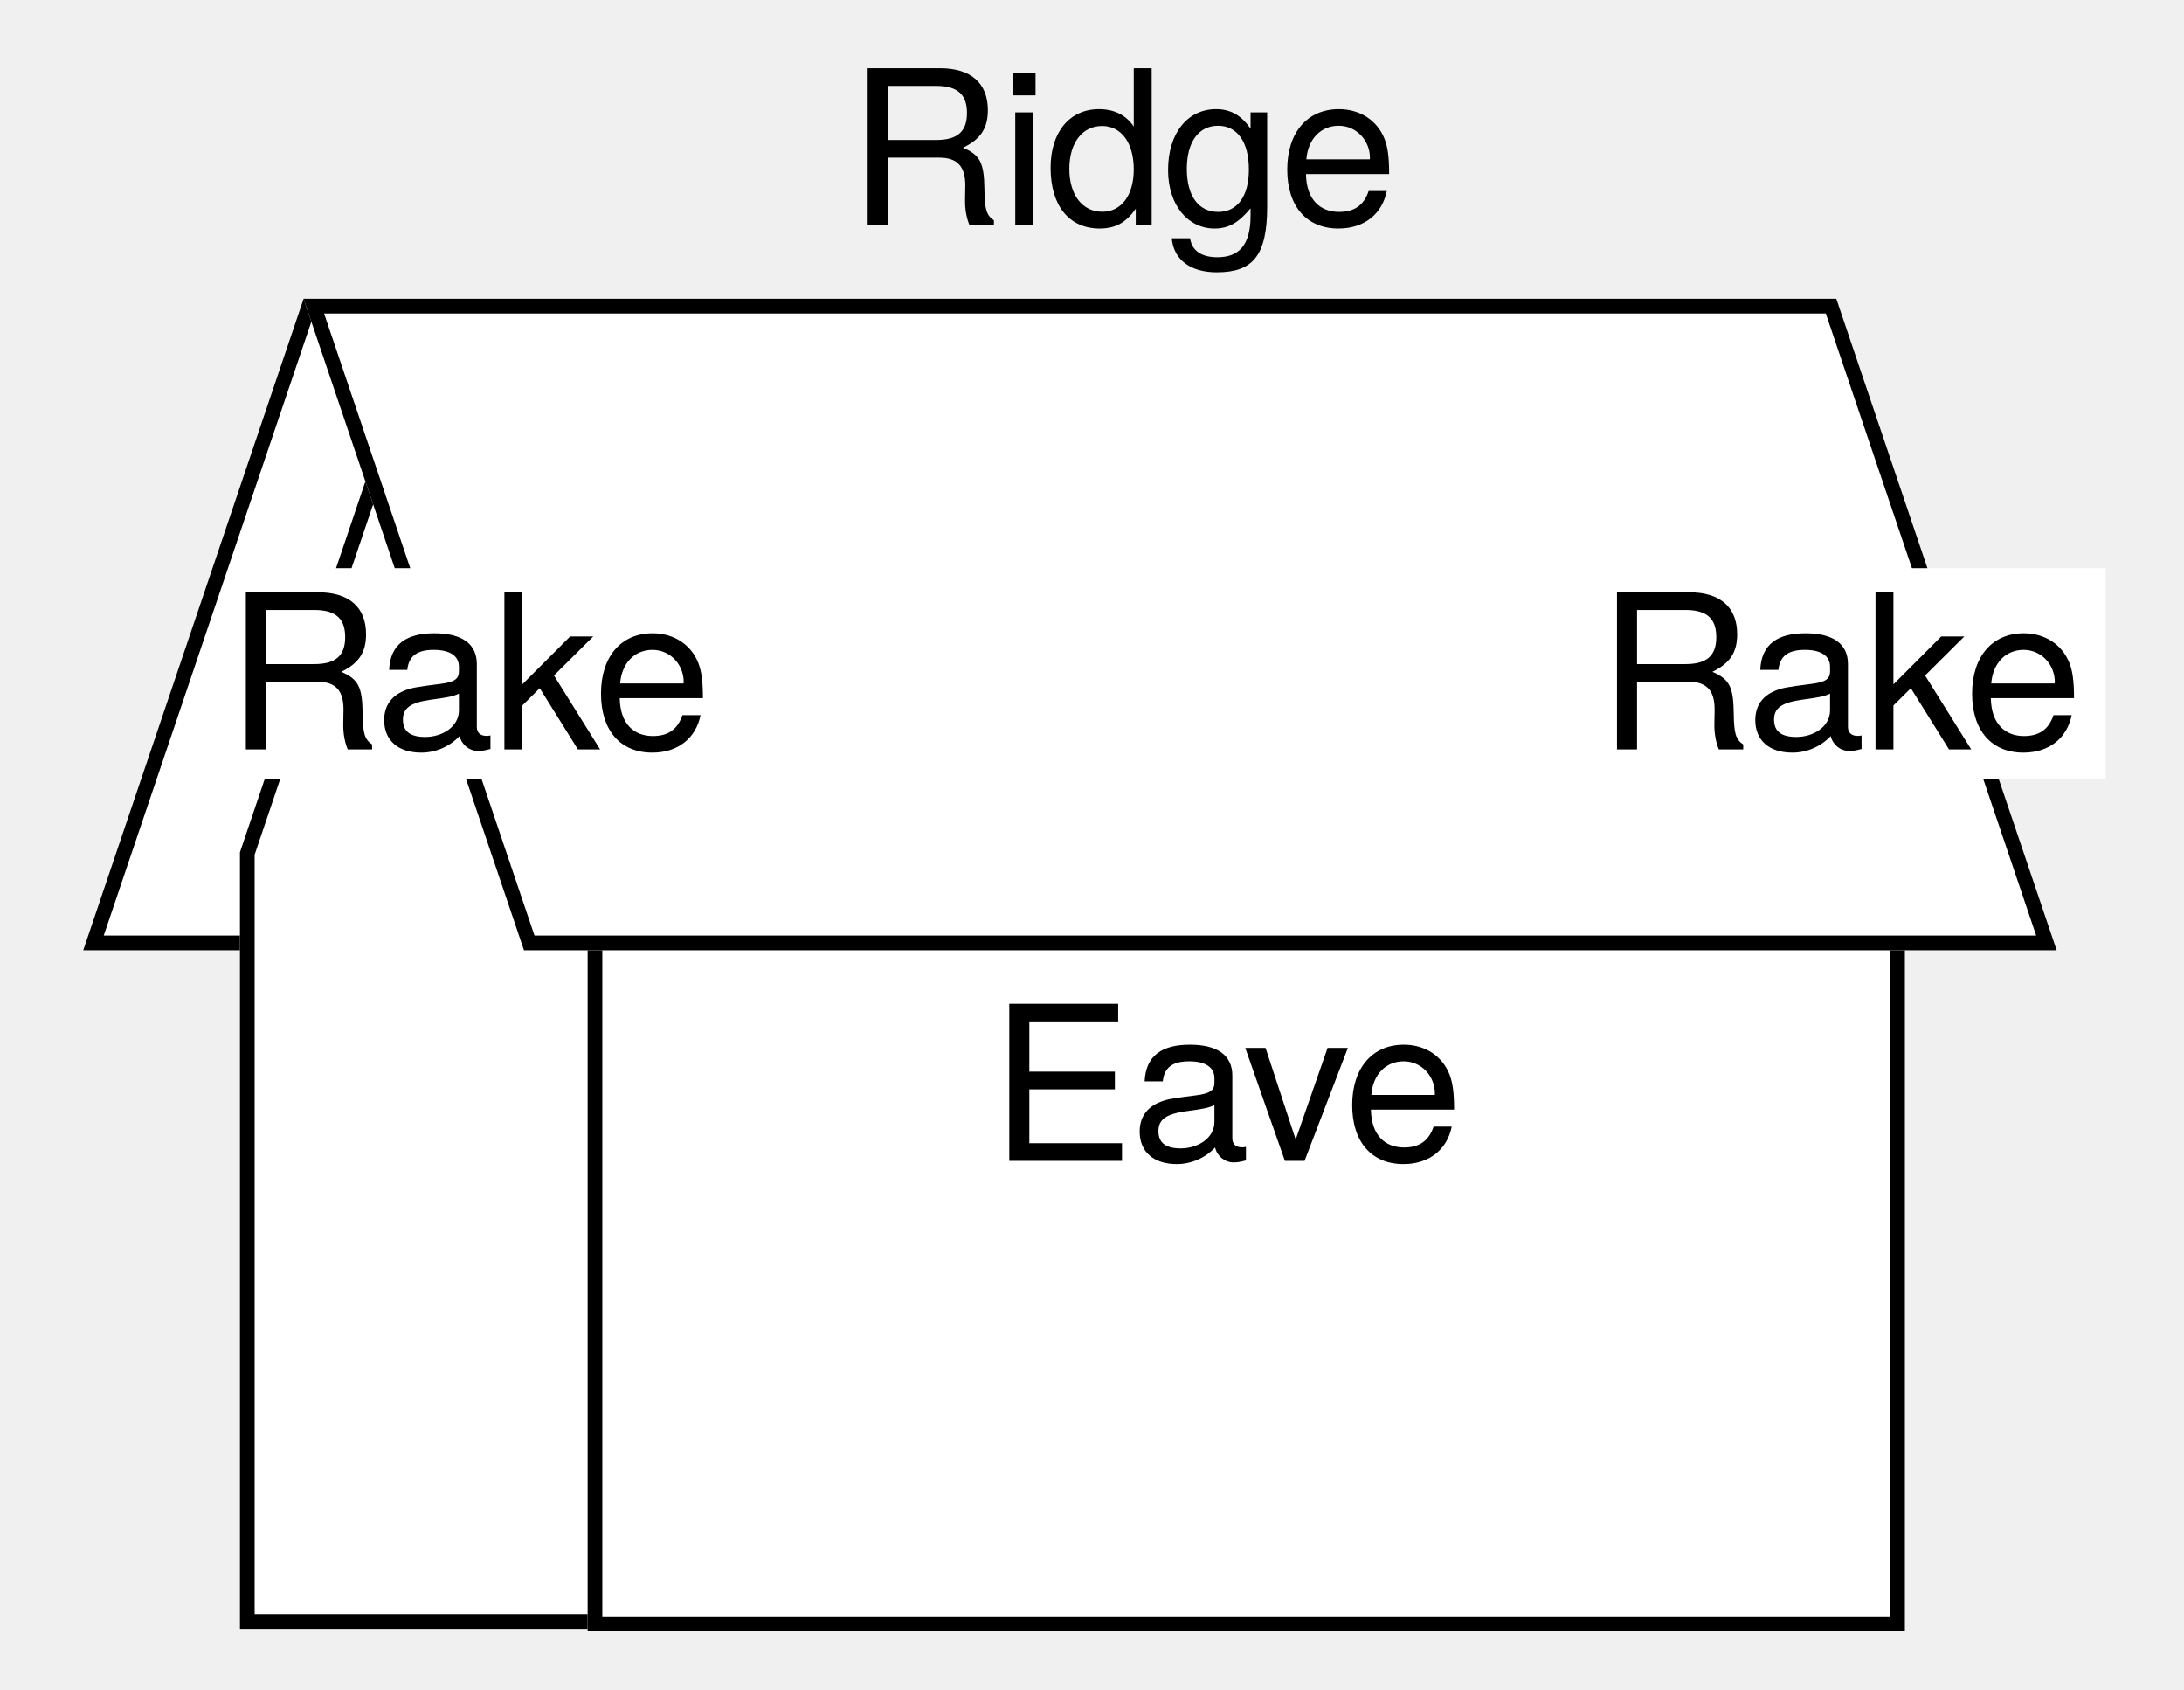
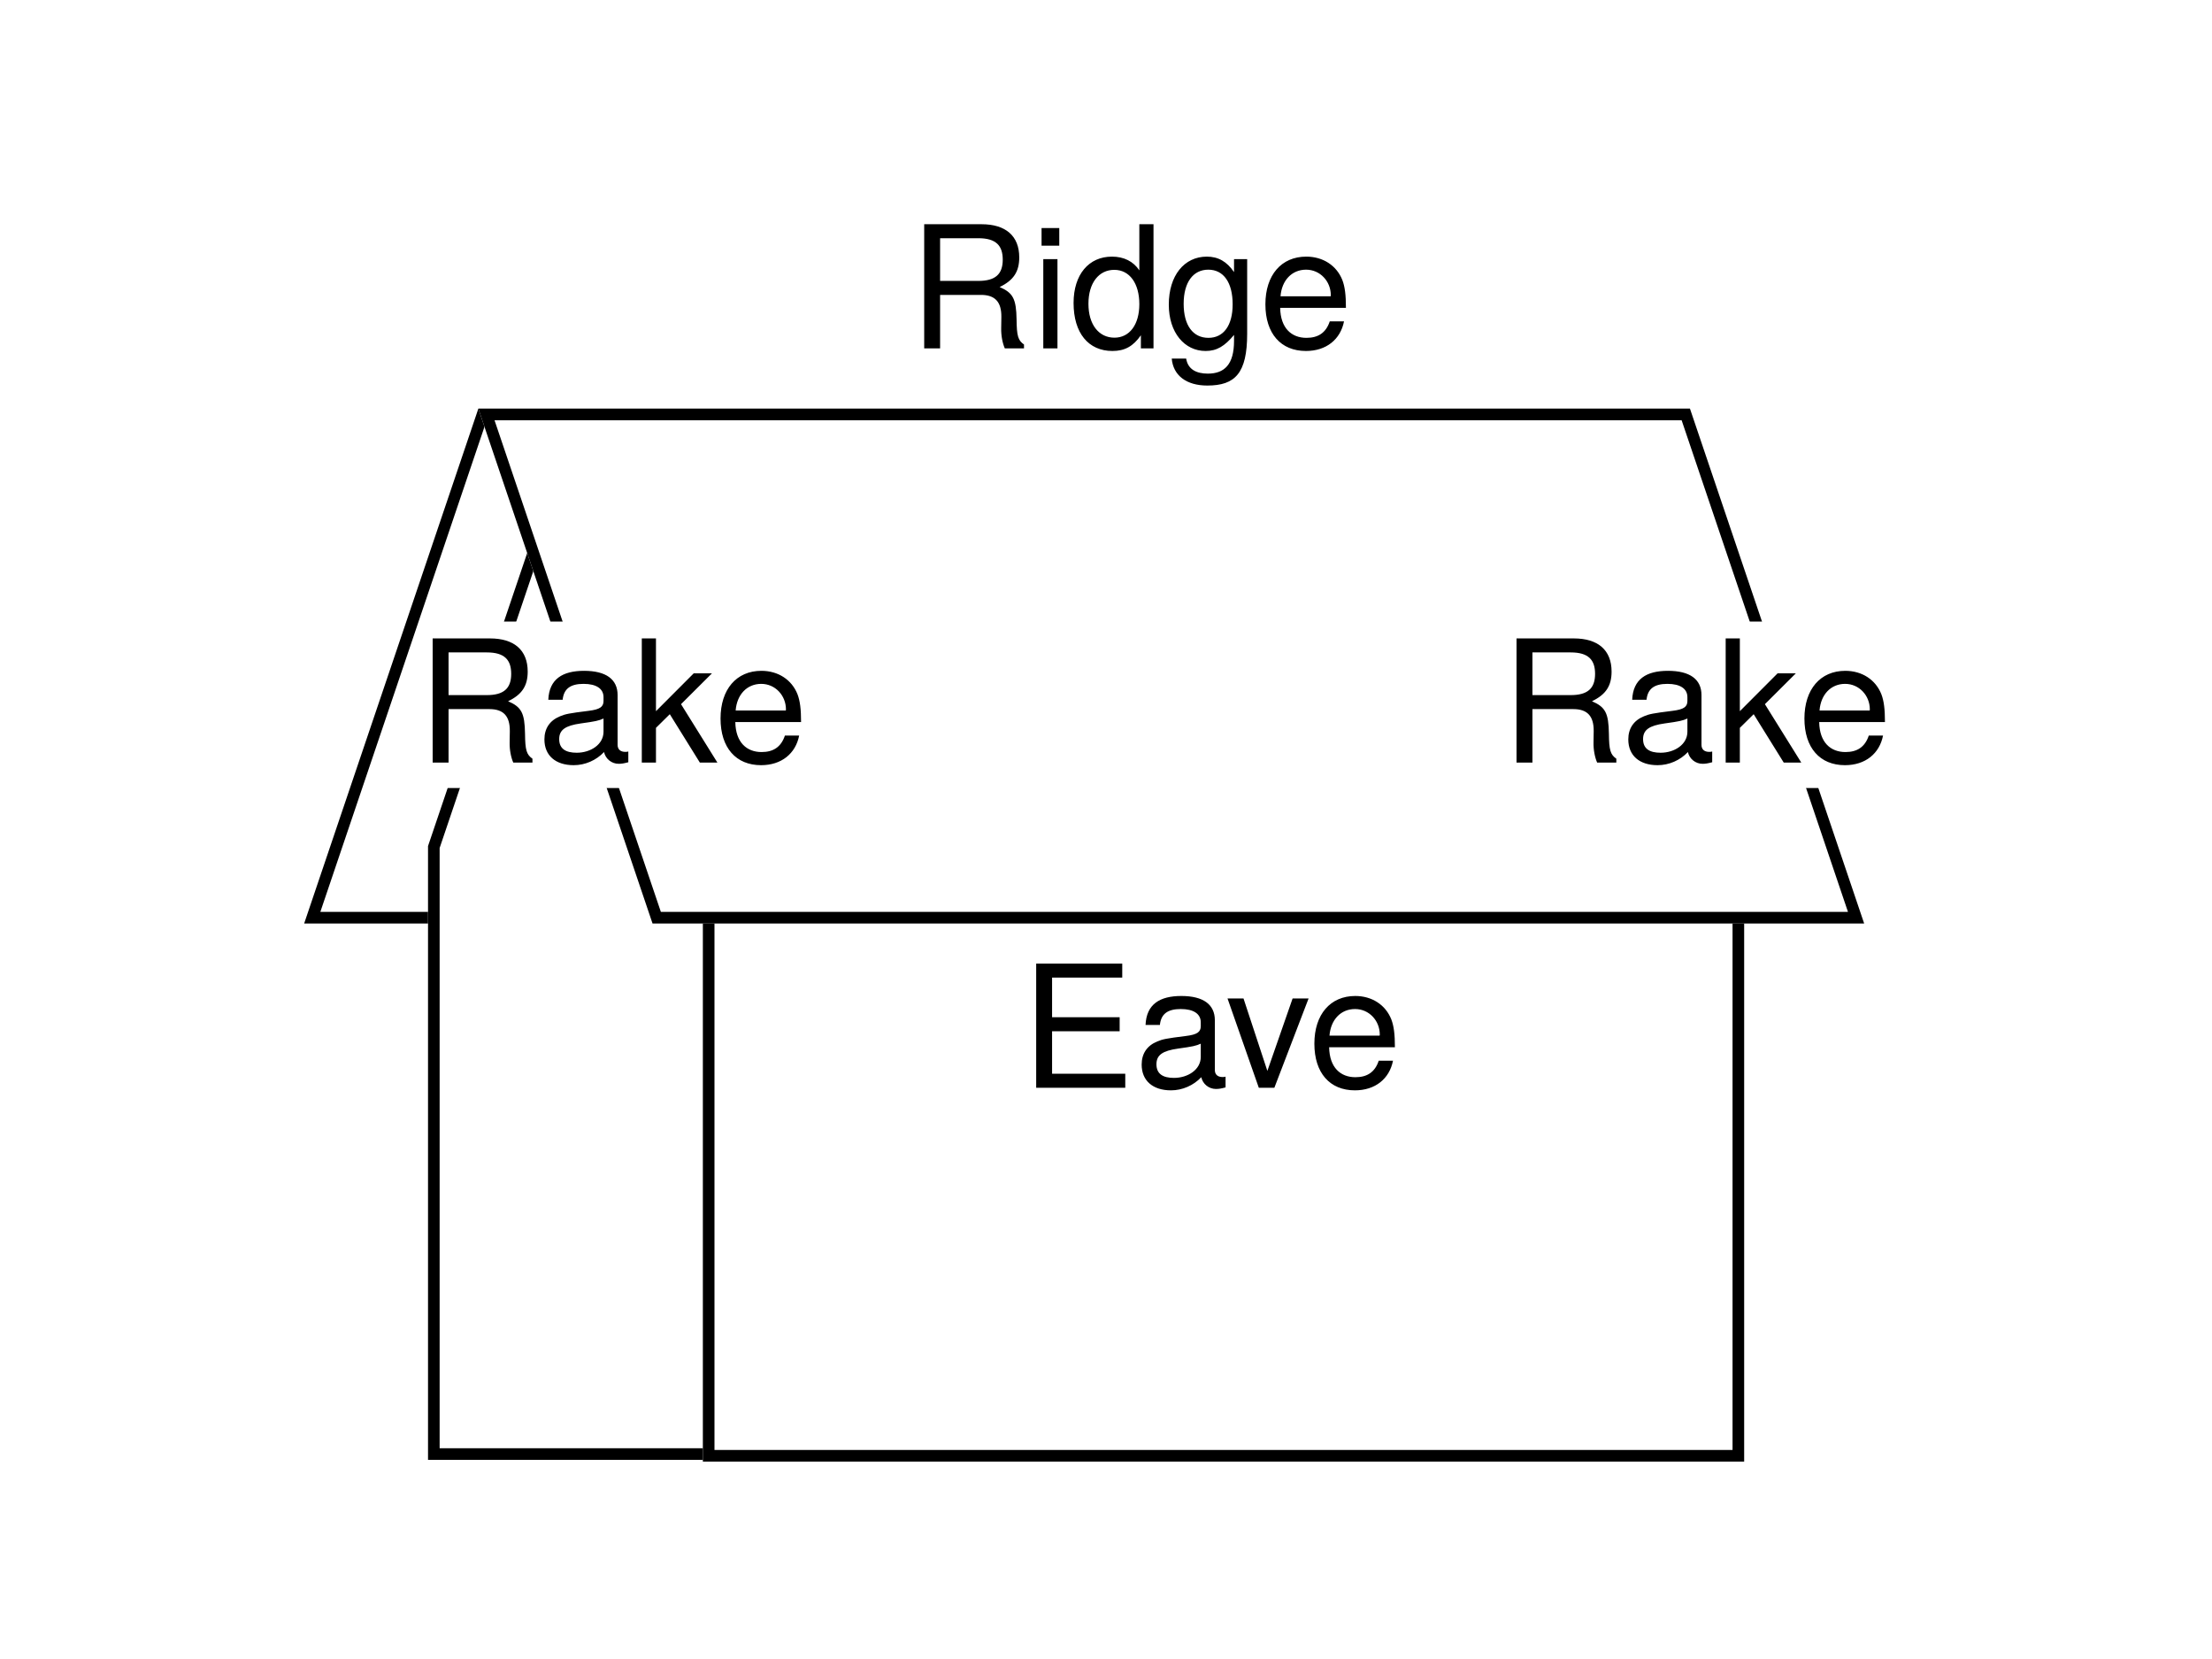
- <svg xmlns="http://www.w3.org/2000/svg" xmlns:xlink="http://www.w3.org/1999/xlink" viewBox="0 0 446 345" version="1.1">
-   <defs>
-     <polygon id="path-1" points="0 0 313 0 358 133 45 133" />
-     <polygon id="path-2" points="315.732 26.496 345 113 345 271.556 174.484 271.556 32 113" />
-     <rect id="path-3" x="103" y="113" width="269" height="159" />
-     <polygon id="path-4" points="45 0 358 0 403 133 90 133" />
-   </defs>
-   <g id="Page-1" stroke="none" stroke-width="1" fill="none" fill-rule="evenodd">
-     <g id="Roof-Vocab-1">
-       <g id="Group-3" transform="translate(17, 61)">
-         <g id="Rectangle-4-Copy" transform="translate(179, 66.5) scale(-1, 1) translate(-179, -66.5) ">
-           <use fill="#FFFFFF" fill-rule="evenodd" xlink:href="#path-1" />
-           <path stroke="#000000" stroke-width="3" d="M2.091,1.5 L46.076,131.5 L355.909,131.5 L311.924,1.5 L2.091,1.5 Z" />
+ <svg xmlns="http://www.w3.org/2000/svg" viewBox="0 0 400 300" version="1.1">
+   <g id="RoofVocab" stroke="none" stroke-width="1" fill="none" fill-rule="evenodd">
+     <rect fill="#FFFFFF" x="0" y="0" width="400" height="300" />
+     <g transform="translate(55, 34)">
+       <g id="Group-3" transform="translate(0, 39.9)">
+         <g id="Rectangle-4-Copy" transform="translate(125.3, 46.55) scale(-1, 1) translate(-125.3, -46.55) ">
+           <g id="path-1-link" fill="#FFFFFF">
+             <polygon id="path-1" points="0 0 219.1 0 250.6 93.1 31.5 93.1" />
+           </g>
+           <polygon id="Path" stroke="#000000" stroke-width="2.1" points="1.464 1.05 32.253 92.05 249.136 92.05 218.347 1.05" />
        </g>
-         <g id="Rectangle-4-Copy" transform="translate(188.5, 149.0257) scale(-1, 1) translate(-188.5, -149.0257) ">
-           <use fill="#FFFFFF" fill-rule="evenodd" xlink:href="#path-2" />
-           <path stroke="#000000" stroke-width="3" d="M314.777,28.355 L34.689,113.748 L175.152,270.056 L343.5,270.056 L343.5,113.247 L314.777,28.355 Z" />
+         <g id="Rectangle-4-Copy" transform="translate(131.95, 104.3) scale(-1, 1) translate(-131.95, -104.3) translate(22.4, 18.2)">
+           <g id="path-2-link" fill="#FFFFFF">
+             <polygon id="path-2" points="198.612 0.347 219.1 60.9 219.1 171.889 99.738 171.889 0 60.9" />
+           </g>
+           <polygon id="Path" stroke="#000000" stroke-width="2.1" points="197.944 1.649 1.882 61.424 100.207 170.839 218.05 170.839 218.05 61.073" />
        </g>
-         <g id="Rectangle">
-           <use fill="#FFFFFF" fill-rule="evenodd" xlink:href="#path-3" />
-           <rect stroke="#000000" stroke-width="3" x="104.5" y="114.5" width="266" height="156" />
+         <g id="Rectangle" transform="translate(72.1, 79.1)">
+           <g id="path-3-link" fill="#FFFFFF">
+             <rect id="path-3" x="0" y="0" width="188.3" height="111.3" />
+           </g>
+           <rect stroke="#000000" stroke-width="2.1" x="1.05" y="1.05" width="186.2" height="109.2" />
        </g>
-         <g id="Rectangle-4">
-           <use fill="#FFFFFF" fill-rule="evenodd" xlink:href="#path-4" />
-           <path stroke="#000000" stroke-width="3" d="M47.091,1.5 L91.076,131.5 L400.909,131.5 L356.924,1.5 L47.091,1.5 Z" />
+         <g id="Rectangle-4" transform="translate(31.5, 0)">
+           <g id="path-4-link" fill="#FFFFFF">
+             <polygon id="path-4" points="0 0 219.1 0 250.6 93.1 31.5 93.1" />
+           </g>
+           <polygon id="Path" stroke="#000000" stroke-width="2.1" points="1.464 1.05 32.253 92.05 249.136 92.05 218.347 1.05" />
        </g>
      </g>
-       <g id="Group" transform="translate(182, 195)" />
-       <text id="Ridge" font-family="HelveticaNeue, Helvetica Neue" font-size="44" font-weight="normal" letter-spacing="-0.614" fill="#000000">
-         <tspan x="173.094" y="46">Ridge</tspan>
+       <text id="Ridge" fill="#000000" font-family="HelveticaNeue, Helvetica Neue" font-size="30.8" font-weight="normal">
+         <tspan x="109.265" y="29">Ridge</tspan>
      </text>
-       <text id="Eave" font-family="HelveticaNeue, Helvetica Neue" font-size="44" font-weight="normal" letter-spacing="-0.614" fill="#000000">
-         <tspan x="202.158" y="237">Eave</tspan>
+       <text id="Eave" fill="#000000" font-family="HelveticaNeue, Helvetica Neue" font-size="30.8" font-weight="normal">
+         <tspan x="129.611" y="162.7">Eave</tspan>
      </text>
-       <g id="Group-2" transform="translate(323, 111)">
-         <rect id="Rectangle-3" fill="#FFFFFF" x="0" y="5" width="107" height="43" />
-         <text id="Rake" font-family="HelveticaNeue, Helvetica Neue" font-size="44" font-weight="normal" letter-spacing="-0.614" fill="#000000">
-           <tspan x="3.112" y="42">Rake</tspan>
-         </text>
+       <g id="Group-2" transform="translate(214.2, 74.9)">
+         <rect id="Rectangle-3" fill="#FFFFFF" x="0" y="3.5" width="74.9" height="30.1" />
+         <g id="Rake" transform="translate(2.1, 0)" fill="#000000" font-family="HelveticaNeue, Helvetica Neue" font-size="30.8" font-weight="normal">
+           <text>
+             <tspan x="0.079" y="29">Rake</tspan>
+           </text>
+         </g>
      </g>
-       <g id="Group-2" transform="translate(46, 111)">
-         <rect id="Rectangle-3" fill="#FFFFFF" x="3" y="5" width="107" height="43" />
-         <text id="Rake" font-family="HelveticaNeue, Helvetica Neue" font-size="44" font-weight="normal" letter-spacing="-0.614" fill="#000000">
-           <tspan x="0.112" y="42">Rake</tspan>
-         </text>
+       <g id="Group-2" transform="translate(20.3, 74.9)">
+         <rect id="Rectangle-3" fill="#FFFFFF" x="2.1" y="3.5" width="74.9" height="30.1" />
+         <g id="Rake" fill="#000000" font-family="HelveticaNeue, Helvetica Neue" font-size="30.8" font-weight="normal">
+           <text>
+             <tspan x="0.079" y="29">Rake</tspan>
+           </text>
+         </g>
      </g>
    </g>
  </g>
</svg>
